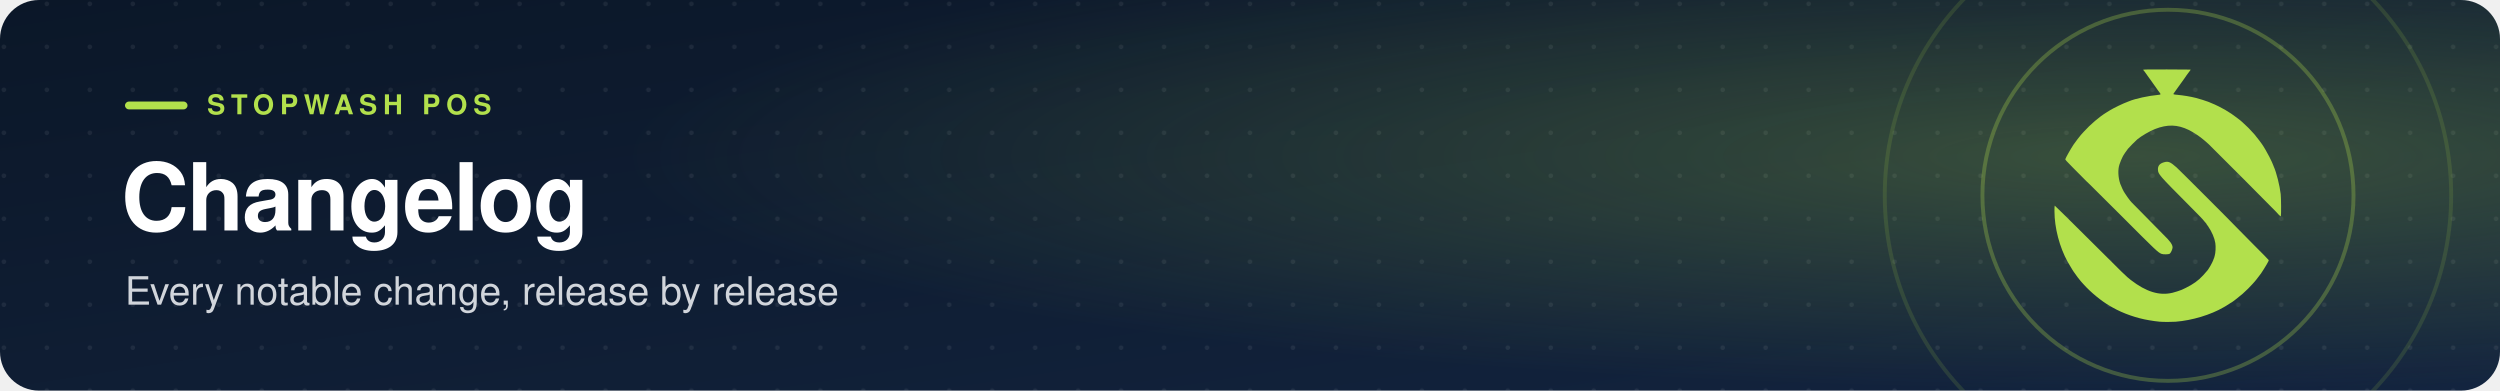
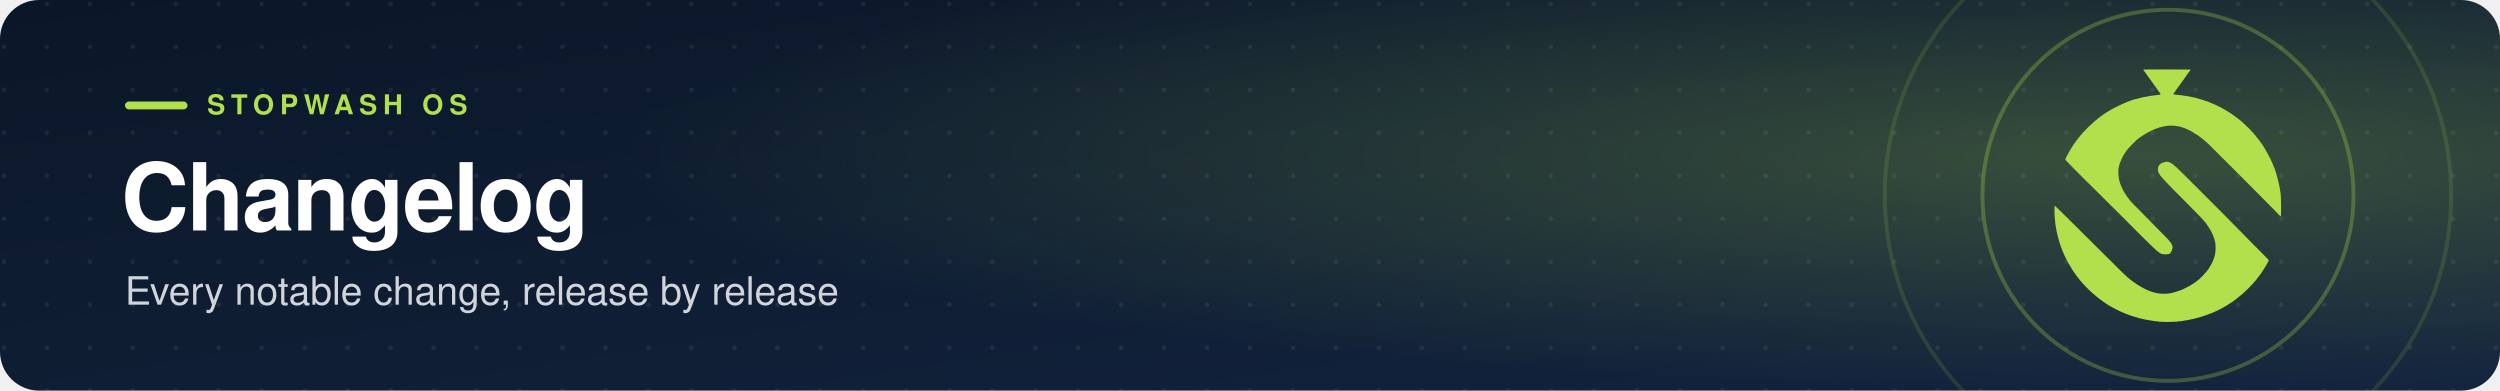
- <svg xmlns="http://www.w3.org/2000/svg" width="1280" height="200" viewBox="0 0 1280 200" role="img" aria-label="STOPWASH POS: Changelog">
+ <svg xmlns="http://www.w3.org/2000/svg" width="1280" height="200" viewBox="0 0 1280 200" role="img" aria-label="STOPWASH OS: Changelog">
  <defs>
    <linearGradient id="bg" x1="0" y1="0" x2="1" y2="1">
      <stop offset="0" stop-color="#0b1728" />
      <stop offset="1" stop-color="#13243f" />
    </linearGradient>
    <radialGradient id="glow" cx="0.85" cy="0.4" r="0.6">
      <stop offset="0" stop-color="#b2e04c" stop-opacity="0.25" />
      <stop offset="1" stop-color="#b2e04c" stop-opacity="0" />
    </radialGradient>
    <pattern id="dots" width="22" height="22" patternUnits="userSpaceOnUse">
      <circle cx="2" cy="2" r="1.2" fill="#ffffff" fill-opacity="0.07" />
    </pattern>
    <clipPath id="frame">
      <rect width="1280" height="200" rx="20" />
    </clipPath>
  </defs>
  <g clip-path="url(#frame)">
    <rect width="1280" height="200" fill="url(#bg)" />
    <rect width="1280" height="200" fill="url(#dots)" />
    <rect width="1280" height="200" fill="url(#glow)" />
    <g fill="none" stroke="#b2e04c">
      <circle cx="1110" cy="100" r="95" stroke-opacity="0.28" stroke-width="2" />
      <circle cx="1110" cy="100" r="145" stroke-opacity="0.13" stroke-width="2" />
    </g>
    <path id="stopwash-mark" fill="#b2e04c" fill-rule="evenodd" transform="translate(1051.2 35.0) scale(0.13684)" d="M398.5 947.9C393 947.5 384.2 946.5 379 945.6C373.8 944.7 365 943.3 359.5 942.5C313.7 935.2 261.6 917.1 222.6 894.8C218.7 892.6 214.1 889.9 212.3 888.9C180.5 870.7 140.5 837.8 113.5 807.6C109.1 802.7 104.8 797.9 104 797C100.5 793.4 82 769.1 82 768.1C82 767.6 81.7 767 81.2 766.8C79.7 766.2 64.3 741.6 54.8 724.5C24 669.4 5 596.6 5 534C5 522.4 5.4 513.9 6 513.5C6.5 513.2 65.5 571.4 137.2 642.8C265.7 771 274.2 779.2 291 792.1C348.2 836.1 397.2 851.2 446 839.8C453.6 838.1 475.5 831.1 478.6 829.5C480.2 828.7 481.9 828 482.3 828C483.7 828 507 816.1 515.6 811C540.1 796.5 554 784.1 578.1 755.2C579.1 753.9 580 752.7 580 752.5C580 752.3 582.1 749.1 584.6 745.3C589.8 737.6 600 717.4 600 714.8C600 713.9 600.4 712.9 600.9 712.5C601.4 712.2 602.1 710.5 602.5 708.7C602.9 707 603.7 703.7 604.5 701.5C607.8 691.4 609 667.5 606.9 653.8C603.9 634.6 594.2 612 579.6 590.5C577.4 587.2 575.2 584.4 574.8 584.2C574.4 584 574 583.2 574 582.5C574 581.8 573.6 581 573.1 580.8C572.6 580.6 569.6 577.1 566.4 573.1C558.8 563.3 553.1 557.4 505 509C396.9 400.4 393 395.9 392.2 379.4C391.4 365.2 398.2 356.5 413.5 351.8C430.5 346.6 437.7 349.4 461.6 370.4C471.3 378.9 681.3 588.9 685.7 594.5C687.4 596.7 715.2 624.8 747.4 657C779.7 689.2 806.3 716.3 806.6 717.3C806.9 718.3 806.1 720.9 804.7 723.3C803.4 725.6 800.6 730.6 798.5 734.5C796.5 738.4 792.2 745.3 789.1 750C786 754.7 783.3 759 783 759.5C782.5 760.6 779 765.9 777.8 767.5C761.2 789.4 756.1 795.9 754 798C752.6 799.4 749.3 803.1 746.6 806.3C739.5 814.8 721.6 832.5 708.7 843.8C697.5 853.6 668.7 876 667.2 876C666.8 876 665.5 876.7 664.5 877.5C662 879.4 650.7 886.6 646 889.3C644.1 890.4 640.2 892.6 637.5 894.2C589.6 922.1 520 943.1 458.5 948C444.7 949.1 413.1 949.1 398.5 947.9ZM405.9 694.2C392.1 688.6 386.8 683.6 253 549.5C191.7 488 140 436.6 138.1 435.2C134.7 432.6 126.9 424.8 74.7 372.1C48.7 345.9 45 341.7 45.6 339.8C47.5 333.7 66.1 300.8 76.3 285.5C81.9 277.2 100.4 252.7 104 249C104.8 248.1 109.5 242.9 114.5 237.4C139.7 209.6 172.2 181.8 199.4 165.1C203 162.8 209 159.1 212.8 156.8C226.8 148.1 263.2 130.7 279 125C280.9 124.4 283.4 123.4 284.5 122.9C306 113.6 358.3 102.2 393.5 99.2C402.8 98.4 403.6 97.3 399.3 91.8C397.8 89.8 395.8 87.2 395 86C394.2 84.8 392.9 83.2 392.2 82.4C391.6 81.7 391 80.9 391 80.6C391 80.3 388.9 77.2 386.2 73.7C383.6 70.2 377.7 61.8 373 55.1C368.3 48.4 363.8 42 363 41C362.2 40 360.8 38.2 360 37C359.2 35.8 357.1 32.9 355.4 30.6C353.8 28.4 349.4 22.1 345.6 16.8C341.9 11.4 338.5 7 338 7C337.4 7 337 6.3 337 5.5C337 4.2 347.5 4 425.3 4C473.9 4 514 4.3 514.3 4.6C514.7 5 513.8 6.7 512.4 8.4C511 10.1 507.4 14.9 504.4 19C501.5 23.1 498.6 27 498 27.7C497.5 28.4 497 29.1 497 29.4C497 29.7 494.9 32.8 492.2 36.3C489.6 39.8 485.2 45.9 482.5 49.9C477.6 57 467.9 70.5 466.2 72.5C465.8 73 462.3 77.9 458.5 83.3C454.6 88.8 451.1 93.8 450.5 94.6C448.7 97.1 451.2 97.9 464.5 99C486.5 100.9 515.9 105.8 534.5 110.7C548.7 114.4 571.8 121.7 579.6 124.8C602.4 134.1 609.1 137 620 142.6C639.3 152.4 646.6 156.6 667 169.9C672.4 173.4 701 194.7 702 196C702.3 196.3 706.5 200.2 711.5 204.6C724.9 216.4 736.7 228.3 752.8 246.4C760.9 255.6 782.5 284.2 786.5 291.2C787 292.1 790.8 298.3 794.8 305C801 315.2 818 347.7 818 349.3C818 349.6 819.4 352.8 821 356.3C822.6 359.9 824 363.1 824 363.5C824 363.9 824.7 365.6 825.4 367.3C835.4 388.9 847.8 438.3 851.5 470.5C853.2 485.7 853.6 550.5 852 553C851.2 554.2 849.5 553 843.1 546.5C838.7 542.1 834.8 537.7 834.3 536.8C833.5 535.1 596.2 297.1 582.4 284.1C578.5 280.5 573.2 275.7 570.5 273.5C567.9 271.3 565.2 269.1 564.6 268.5C549 255 525.8 239.5 507.8 230.6C465.3 209.8 427.4 208.8 380.5 227.3C360.9 235.1 330.2 253 315 265.6C309.4 270.3 283.7 296.1 280 300.9C275.1 307 262 326.2 262 327.1C262 327.6 260.7 330.1 259.2 332.7C256.7 337 251.4 350 247.9 360.5C241.8 379.1 243.1 408.8 251.2 432C254.4 441.3 264.6 462.6 267 465C267.3 465.3 268.1 466.6 268.9 468C271.2 472.2 284.8 491.3 287.8 494.6C289.4 496.3 291.7 499 292.9 500.6C294.1 502.2 324 532.5 359.4 568C394.7 603.5 425.8 635.2 428.6 638.4C431.3 641.7 434.5 645.5 435.7 646.8C442.2 653.8 447 663.6 447 669.4C447 676.4 440.6 690.5 436.1 693.7C432.3 696.3 411.9 696.6 405.9 694.2Z" />
    <rect x="64" y="52" width="32" height="4" rx="2" fill="#b2e04c" />
-     <text x="106" y="58.5" font-family="'Segoe UI', 'Helvetica Neue', Helvetica, Arial, sans-serif" font-size="14" font-weight="700" letter-spacing="3" fill="#b2e04c">STOPWASH POS</text>
+     <text x="106" y="58.5" font-family="'Segoe UI', 'Helvetica Neue', Helvetica, Arial, sans-serif" font-size="14" font-weight="700" letter-spacing="3" fill="#b2e04c">STOPWASH OS</text>
    <text x="62" y="118" font-family="'Segoe UI', 'Helvetica Neue', Helvetica, Arial, sans-serif" font-size="48" font-weight="800" letter-spacing="-1" fill="#ffffff">Changelog</text>
    <text x="64" y="156" font-family="'Segoe UI', 'Helvetica Neue', Helvetica, Arial, sans-serif" font-size="20" fill="#d1d5db">Every notable change, release by release</text>
  </g>
</svg>
